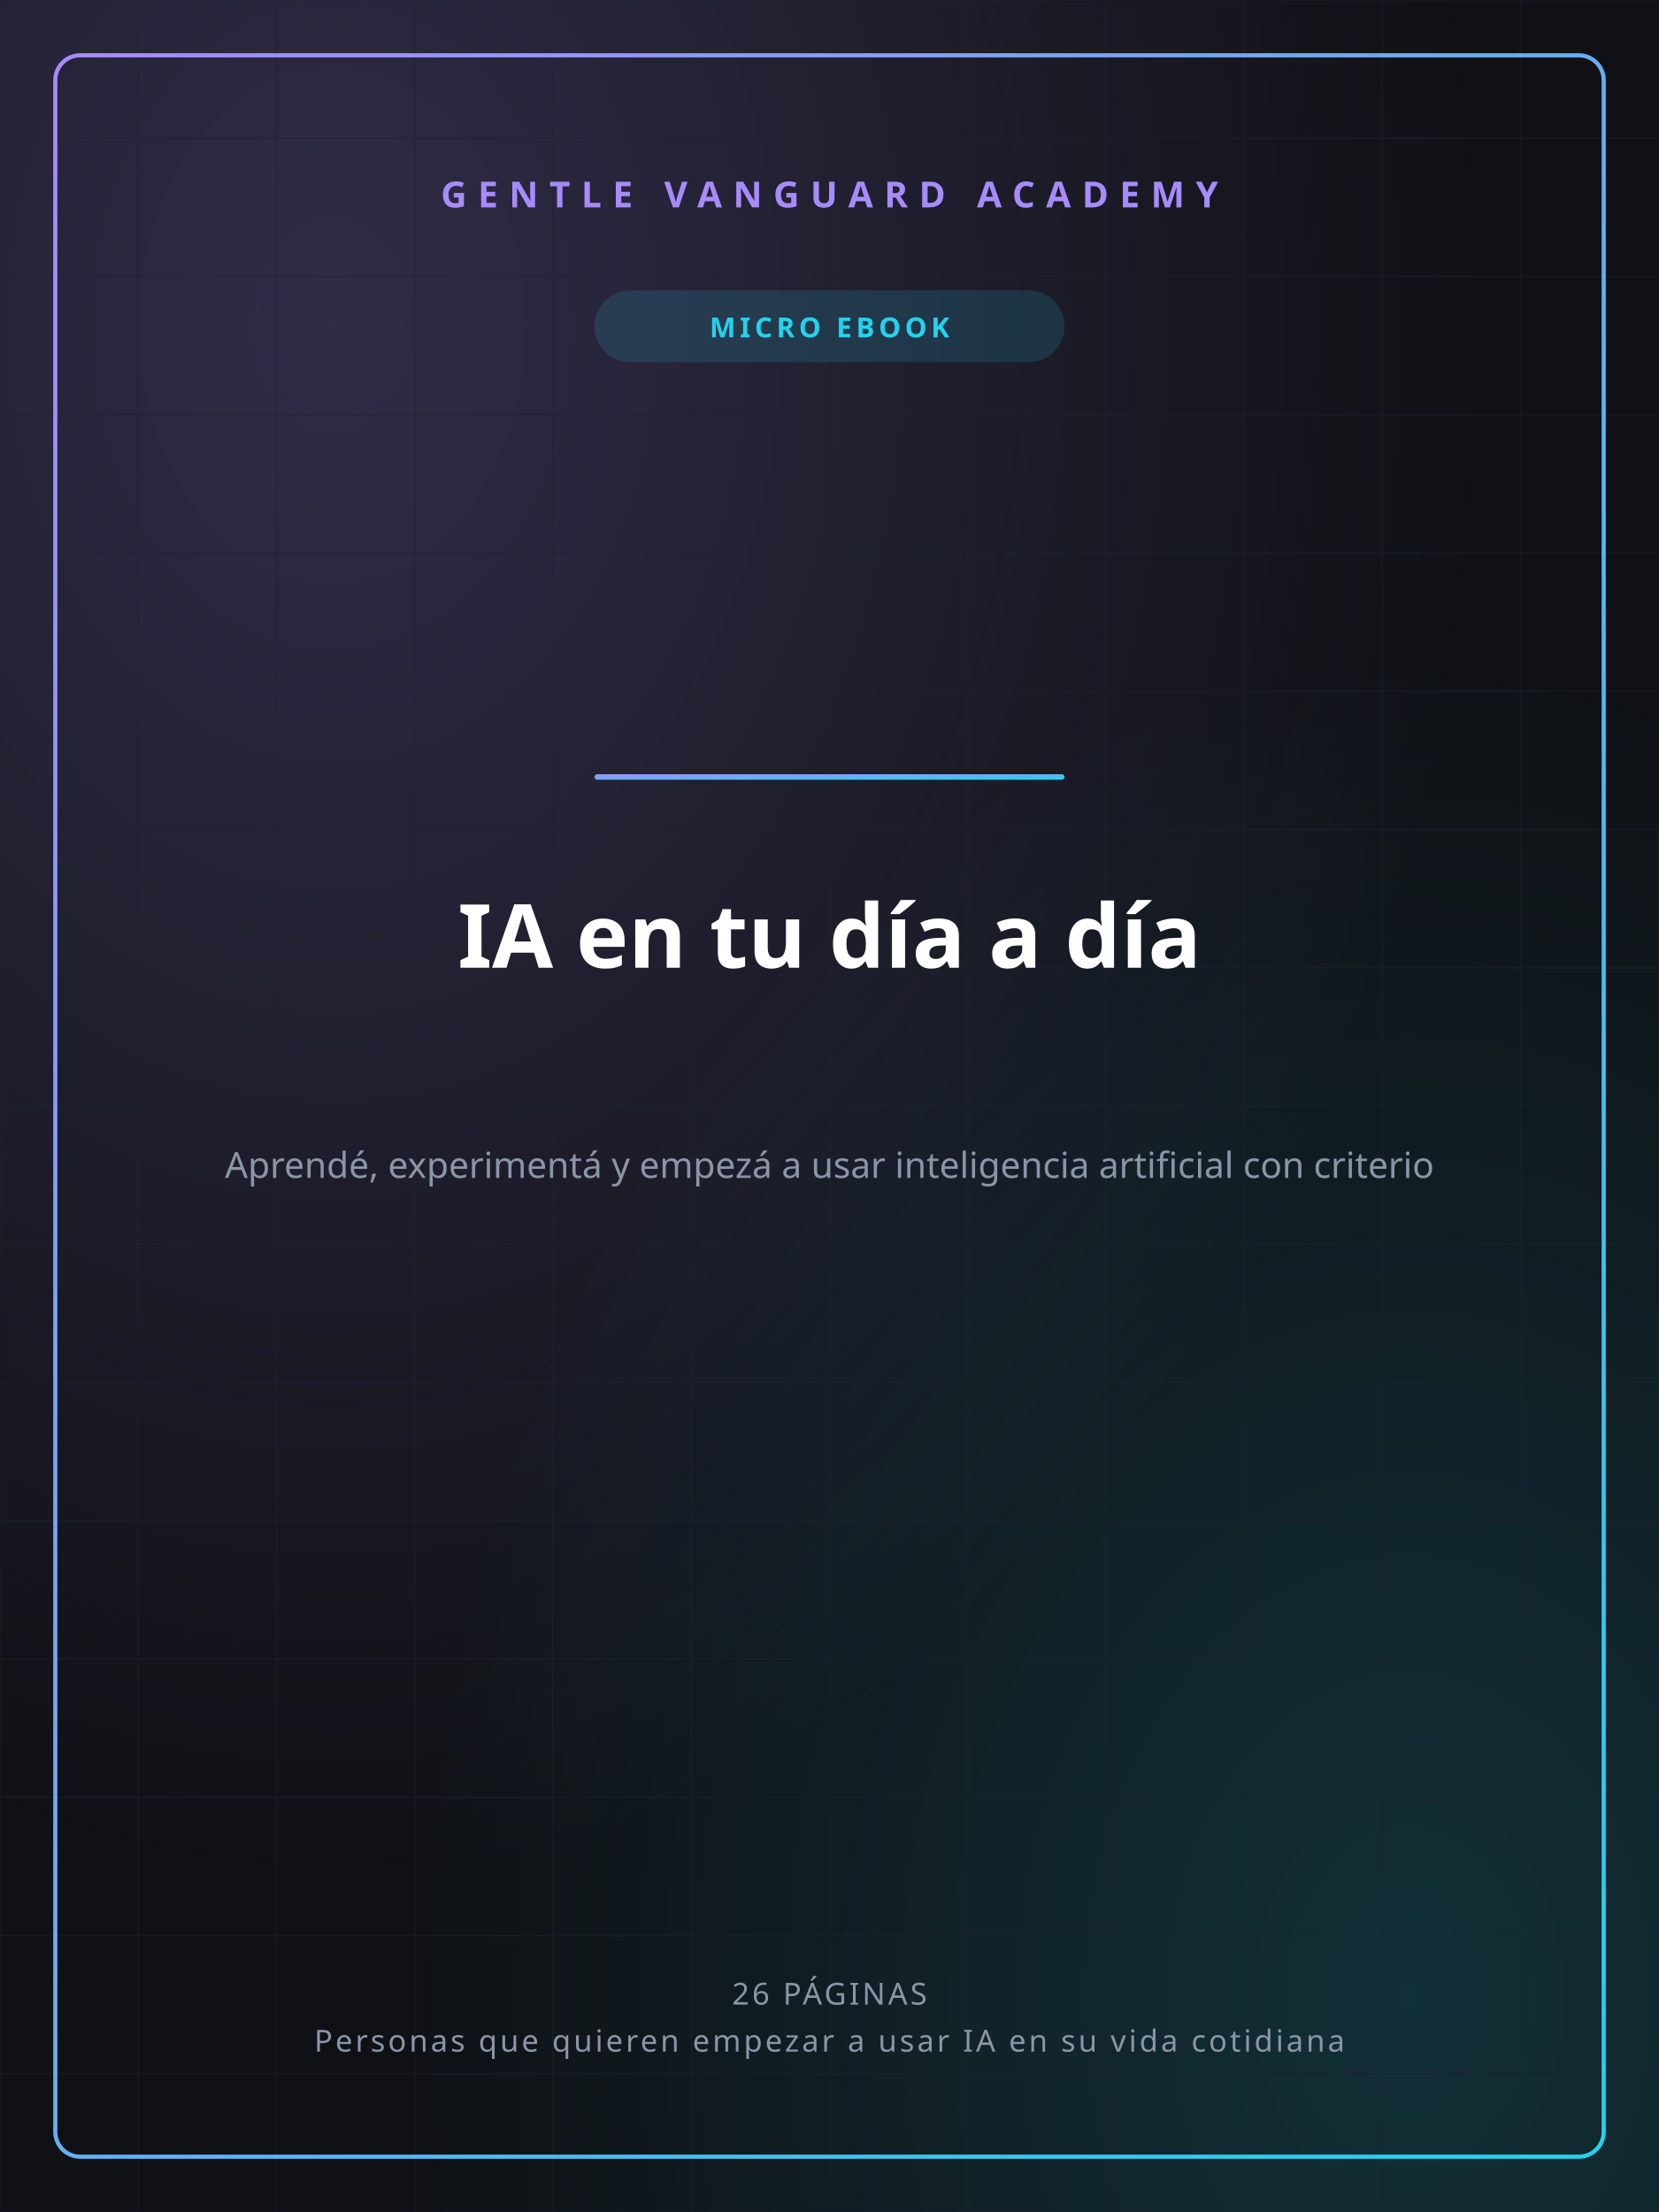
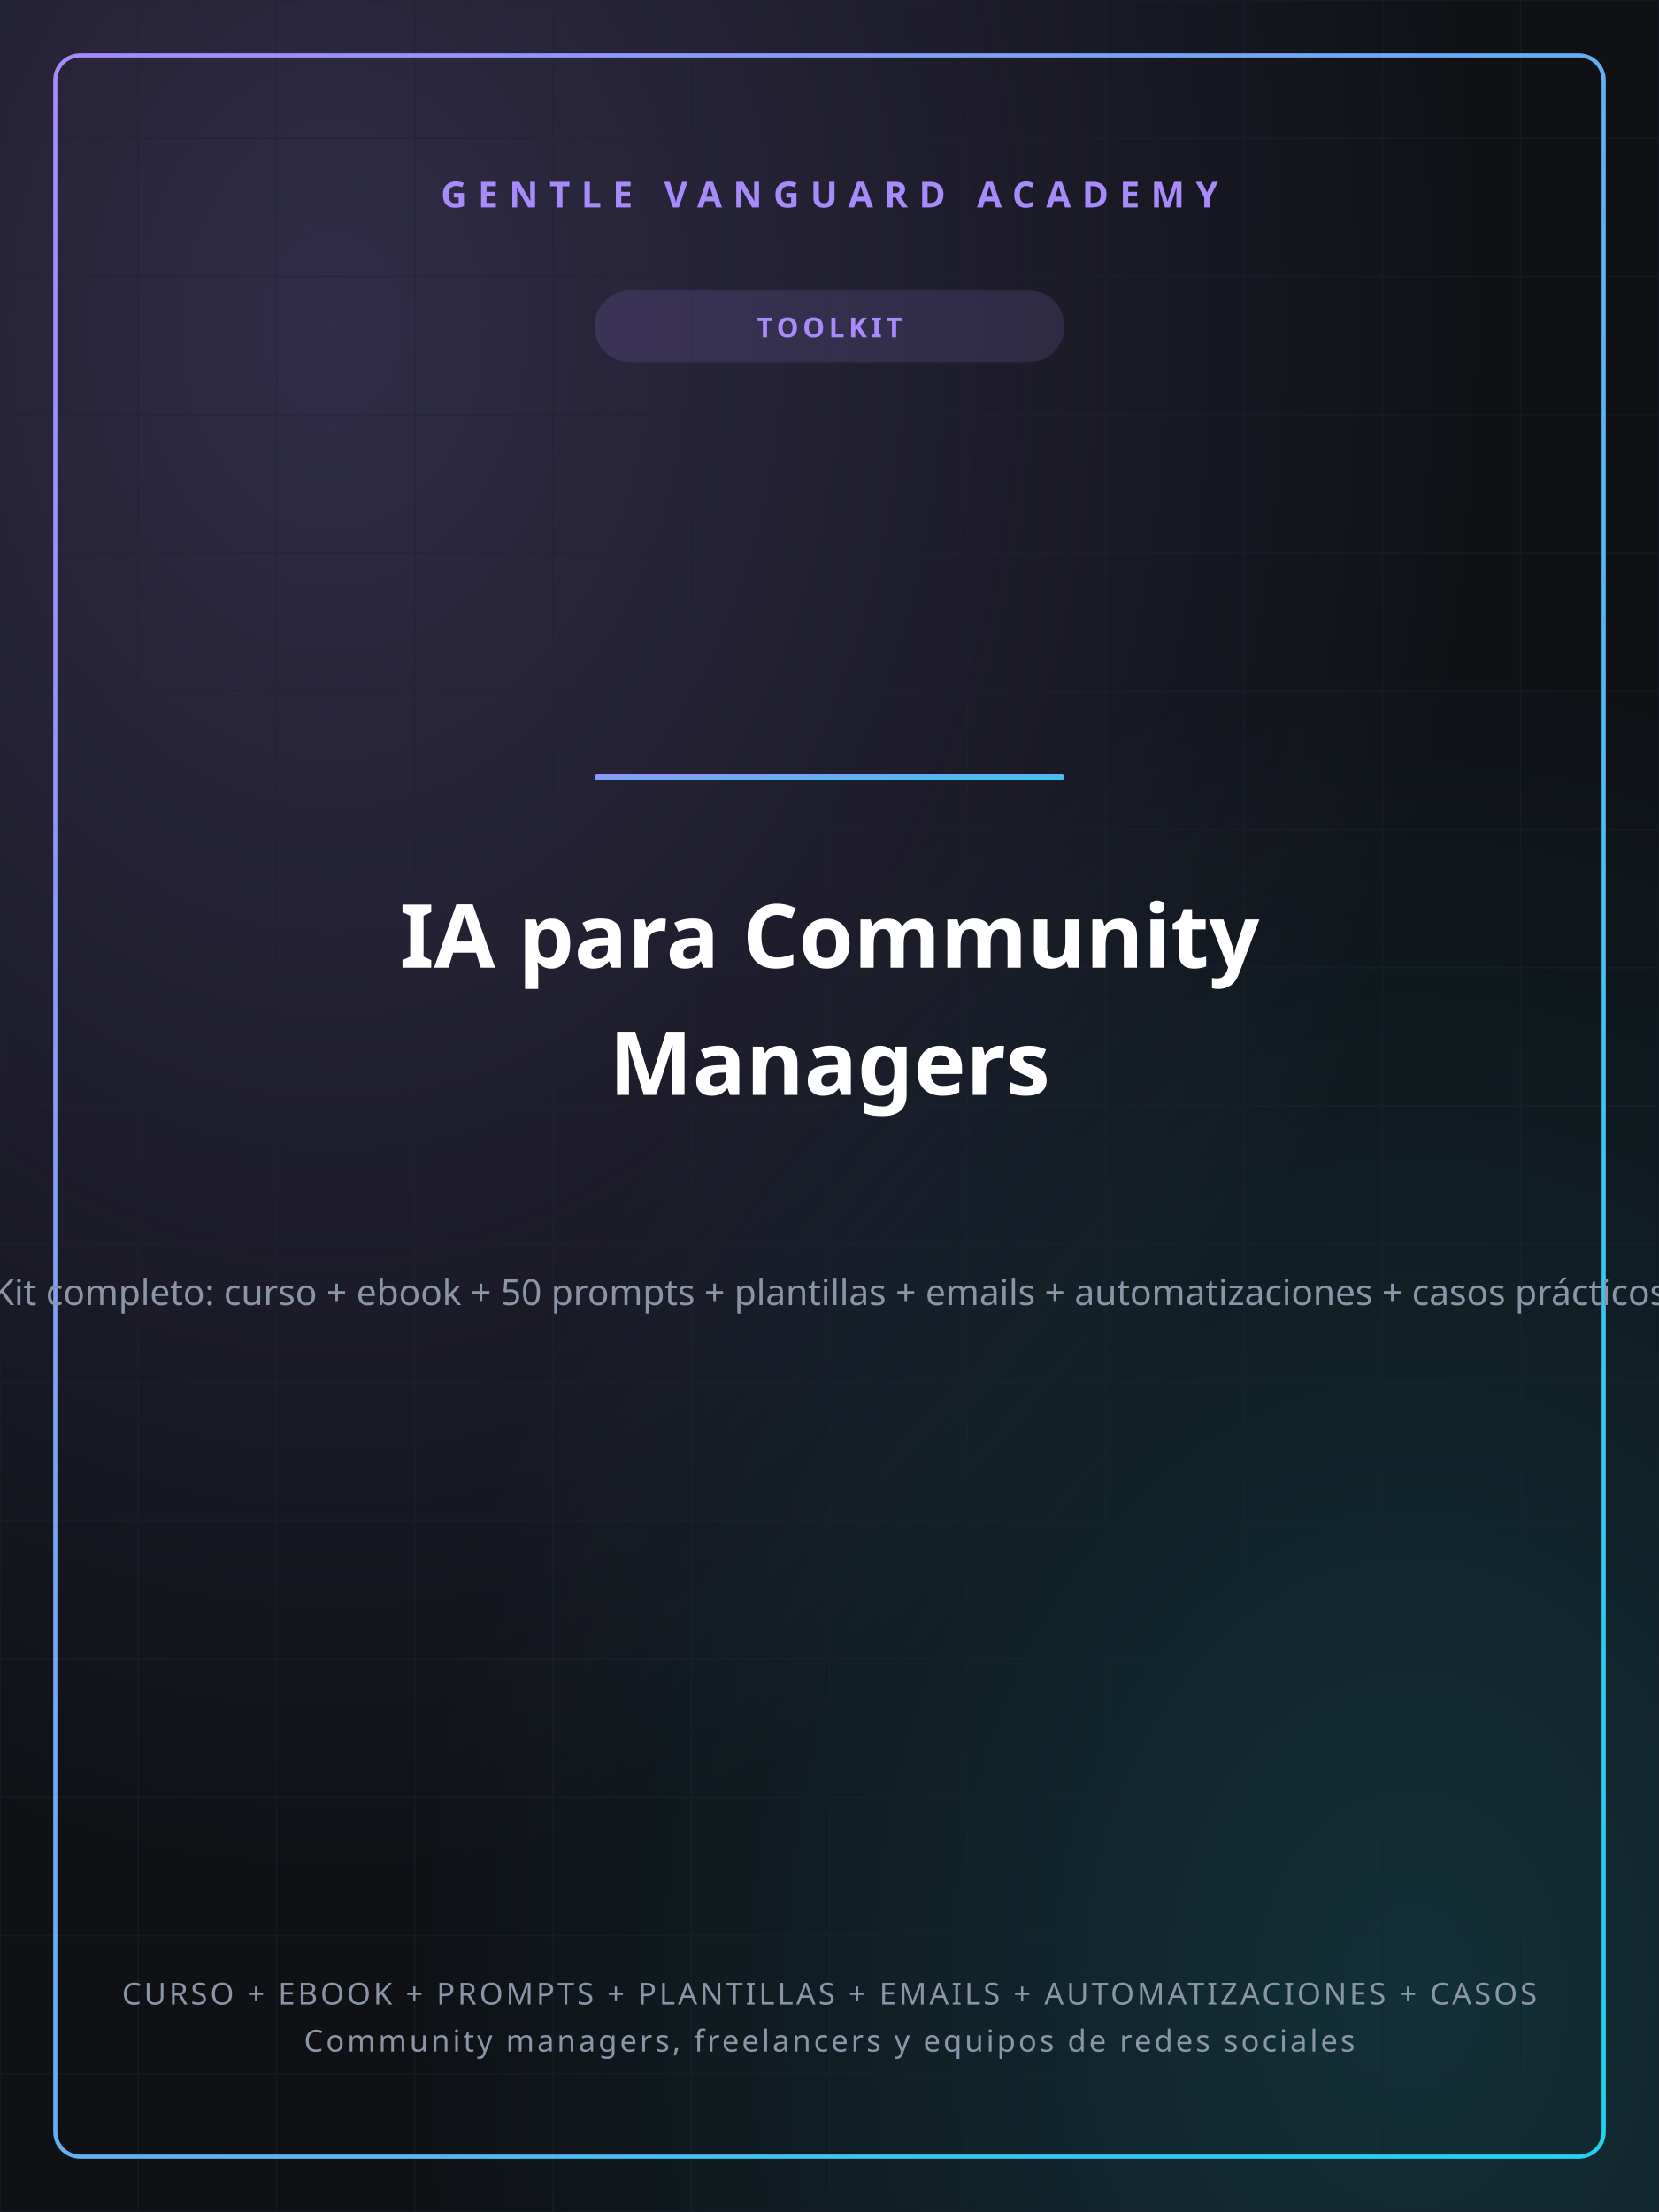
<svg xmlns="http://www.w3.org/2000/svg" width="1200" height="1600" viewBox="0 0 1200 1600">
  <defs>
    <linearGradient id="gvGrad" x1="0" y1="0" x2="1" y2="1">
      <stop offset="0%" stop-color="#A78BFA" />
      <stop offset="100%" stop-color="#22D3EE" />
    </linearGradient>
    <radialGradient id="glowA" cx="0.2" cy="0.15" r="0.7">
      <stop offset="0%" stop-color="#A78BFA" stop-opacity="0.22" />
      <stop offset="100%" stop-color="#A78BFA" stop-opacity="0" />
    </radialGradient>
    <radialGradient id="glowB" cx="0.85" cy="0.9" r="0.6">
      <stop offset="0%" stop-color="#22D3EE" stop-opacity="0.16" />
      <stop offset="100%" stop-color="#22D3EE" stop-opacity="0" />
    </radialGradient>
  </defs>
  <rect width="1200" height="1600" fill="#0F1115" />
  <rect width="1200" height="1600" fill="url(#glowA)" />
  <rect width="1200" height="1600" fill="url(#glowB)" />
  <g stroke="#1c2230" stroke-width="1" opacity="0.5">
    <line x1="0" y1="0" x2="0" y2="1600" />
    <line x1="100" y1="0" x2="100" y2="1600" />
    <line x1="200" y1="0" x2="200" y2="1600" />
    <line x1="300" y1="0" x2="300" y2="1600" />
    <line x1="400" y1="0" x2="400" y2="1600" />
    <line x1="500" y1="0" x2="500" y2="1600" />
    <line x1="600" y1="0" x2="600" y2="1600" />
    <line x1="700" y1="0" x2="700" y2="1600" />
    <line x1="800" y1="0" x2="800" y2="1600" />
    <line x1="900" y1="0" x2="900" y2="1600" />
    <line x1="1000" y1="0" x2="1000" y2="1600" />
    <line x1="1100" y1="0" x2="1100" y2="1600" />
    <line x1="1200" y1="0" x2="1200" y2="1600" />
    <line x1="0" y1="0" x2="1200" y2="0" />
    <line x1="0" y1="100" x2="1200" y2="100" />
    <line x1="0" y1="200" x2="1200" y2="200" />
    <line x1="0" y1="300" x2="1200" y2="300" />
    <line x1="0" y1="400" x2="1200" y2="400" />
    <line x1="0" y1="500" x2="1200" y2="500" />
    <line x1="0" y1="600" x2="1200" y2="600" />
    <line x1="0" y1="700" x2="1200" y2="700" />
    <line x1="0" y1="800" x2="1200" y2="800" />
    <line x1="0" y1="900" x2="1200" y2="900" />
    <line x1="0" y1="1000" x2="1200" y2="1000" />
    <line x1="0" y1="1100" x2="1200" y2="1100" />
    <line x1="0" y1="1200" x2="1200" y2="1200" />
    <line x1="0" y1="1300" x2="1200" y2="1300" />
    <line x1="0" y1="1400" x2="1200" y2="1400" />
    <line x1="0" y1="1500" x2="1200" y2="1500" />
    <line x1="0" y1="1600" x2="1200" y2="1600" />
  </g>
  <rect x="40" y="40" width="1120" height="1520" fill="none" stroke="url(#gvGrad)" stroke-width="3" rx="18" />
  <text x="600" y="150" text-anchor="middle" font-family="'Space Grotesk','Segoe UI',sans-serif" font-size="26" font-weight="700" fill="#A78BFA" letter-spacing="8">GENTLE VANGUARD ACADEMY</text>
-   <rect x="430" y="210" width="340" height="52" rx="26" fill="#22D3EE" opacity="0.14" />
-   <text x="600" y="244" text-anchor="middle" font-family="'Space Grotesk','Segoe UI',sans-serif" font-size="20" font-weight="700" fill="#22D3EE" letter-spacing="3">MICRO EBOOK</text>
+   <rect x="430" y="210" width="340" height="52" rx="26" fill="#A78BFA" opacity="0.14" />
+   <text x="600" y="244" text-anchor="middle" font-family="'Space Grotesk','Segoe UI',sans-serif" font-size="20" font-weight="700" fill="#A78BFA" letter-spacing="3">TOOLKIT</text>
  <rect x="430" y="560" width="340" height="4" rx="2" fill="url(#gvGrad)" />
-   <text x="600" y="700" text-anchor="middle" font-family="'Space Grotesk','Segoe UI',sans-serif" font-size="64" font-weight="800" fill="#ffffff">IA en tu día a día</text>
-   <text x="600" y="852" text-anchor="middle" font-family="'Space Grotesk','Segoe UI',sans-serif" font-size="26" font-weight="400" fill="#8b95a8">Aprendé, experimentá y empezá a usar inteligencia artificial con criterio</text>
-   <text x="600" y="1450" text-anchor="middle" font-family="'Space Grotesk','Segoe UI',sans-serif" font-size="22" font-weight="500" fill="#8b95a8" letter-spacing="2">26 PÁGINAS</text>
-   <text x="600" y="1484" text-anchor="middle" font-family="'Space Grotesk','Segoe UI',sans-serif" font-size="22" font-weight="500" fill="#8b95a8" letter-spacing="2">Personas que quieren empezar a usar IA en su vida cotidiana</text>
+   <text x="600" y="700" text-anchor="middle" font-family="'Space Grotesk','Segoe UI',sans-serif" font-size="64" font-weight="800" fill="#ffffff">IA para Community</text>
+   <text x="600" y="792" text-anchor="middle" font-family="'Space Grotesk','Segoe UI',sans-serif" font-size="64" font-weight="800" fill="#ffffff">Managers</text>
+   <text x="600" y="944" text-anchor="middle" font-family="'Space Grotesk','Segoe UI',sans-serif" font-size="26" font-weight="400" fill="#8b95a8">Kit completo: curso + ebook + 50 prompts + plantillas + emails + automatizaciones + casos prácticos</text>
+   <text x="600" y="1450" text-anchor="middle" font-family="'Space Grotesk','Segoe UI',sans-serif" font-size="22" font-weight="500" fill="#8b95a8" letter-spacing="2">CURSO + EBOOK + PROMPTS + PLANTILLAS + EMAILS + AUTOMATIZACIONES + CASOS</text>
+   <text x="600" y="1484" text-anchor="middle" font-family="'Space Grotesk','Segoe UI',sans-serif" font-size="22" font-weight="500" fill="#8b95a8" letter-spacing="2">Community managers, freelancers y equipos de redes sociales</text>
</svg>
